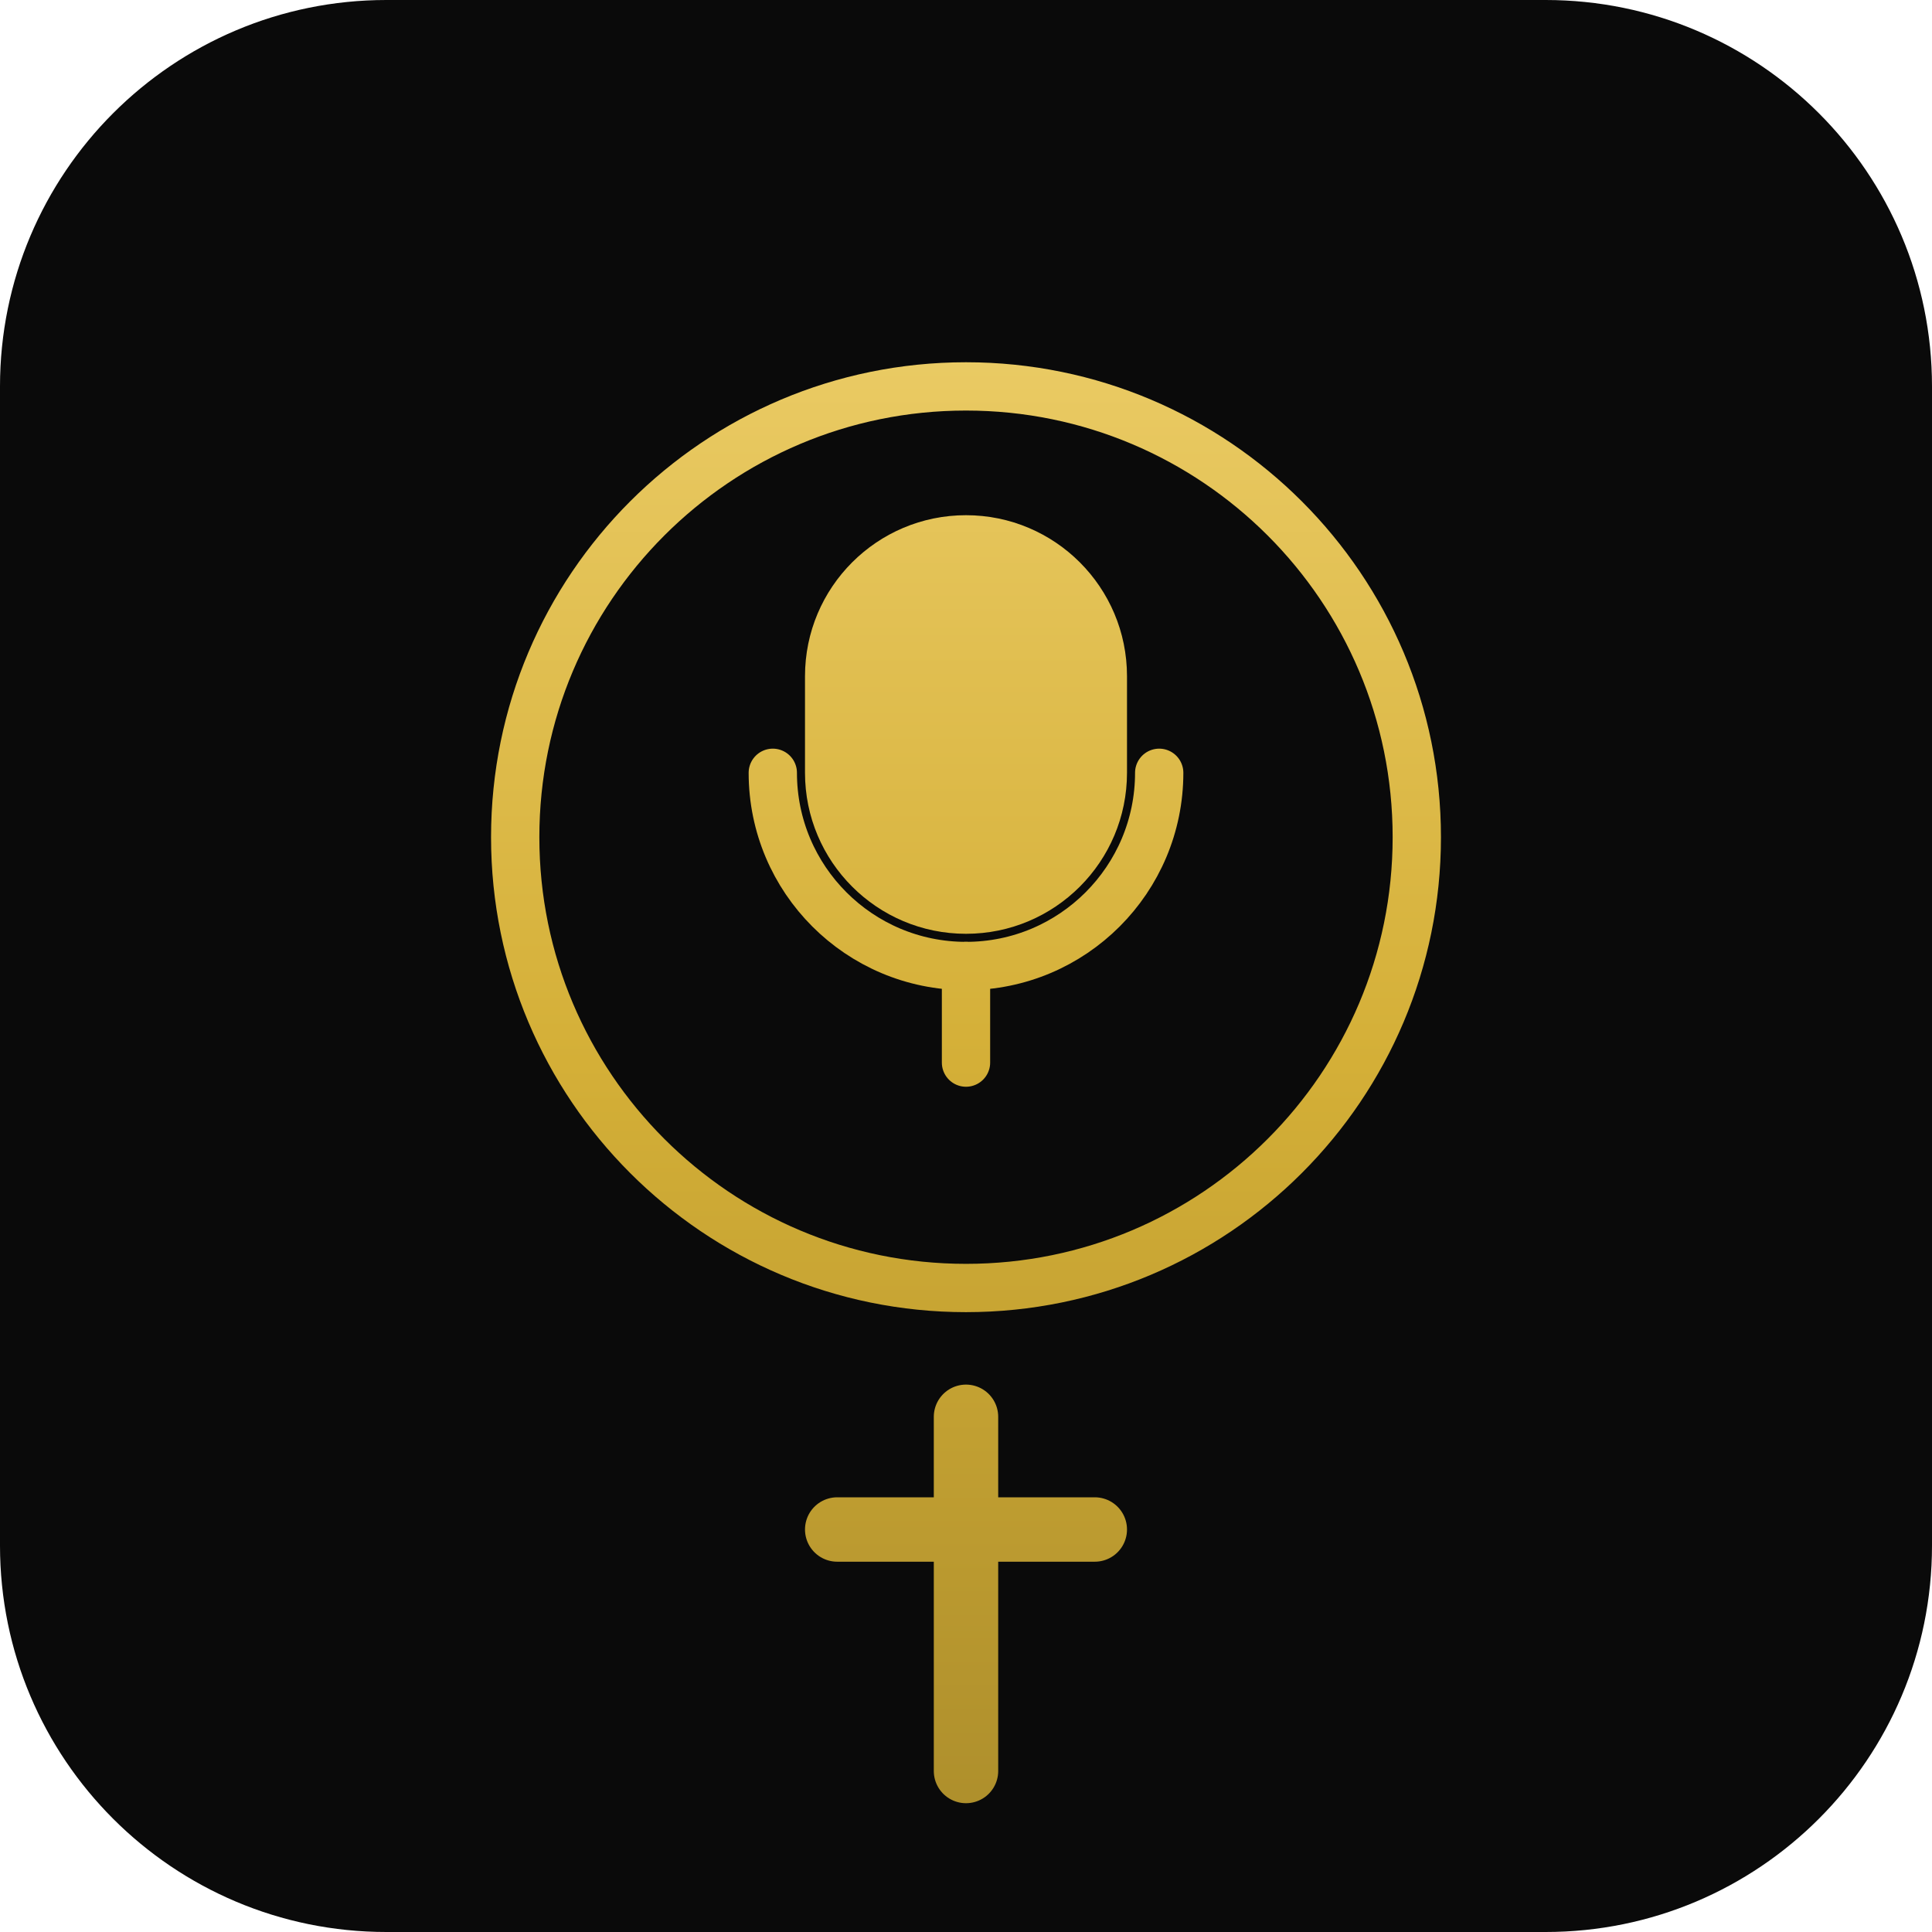
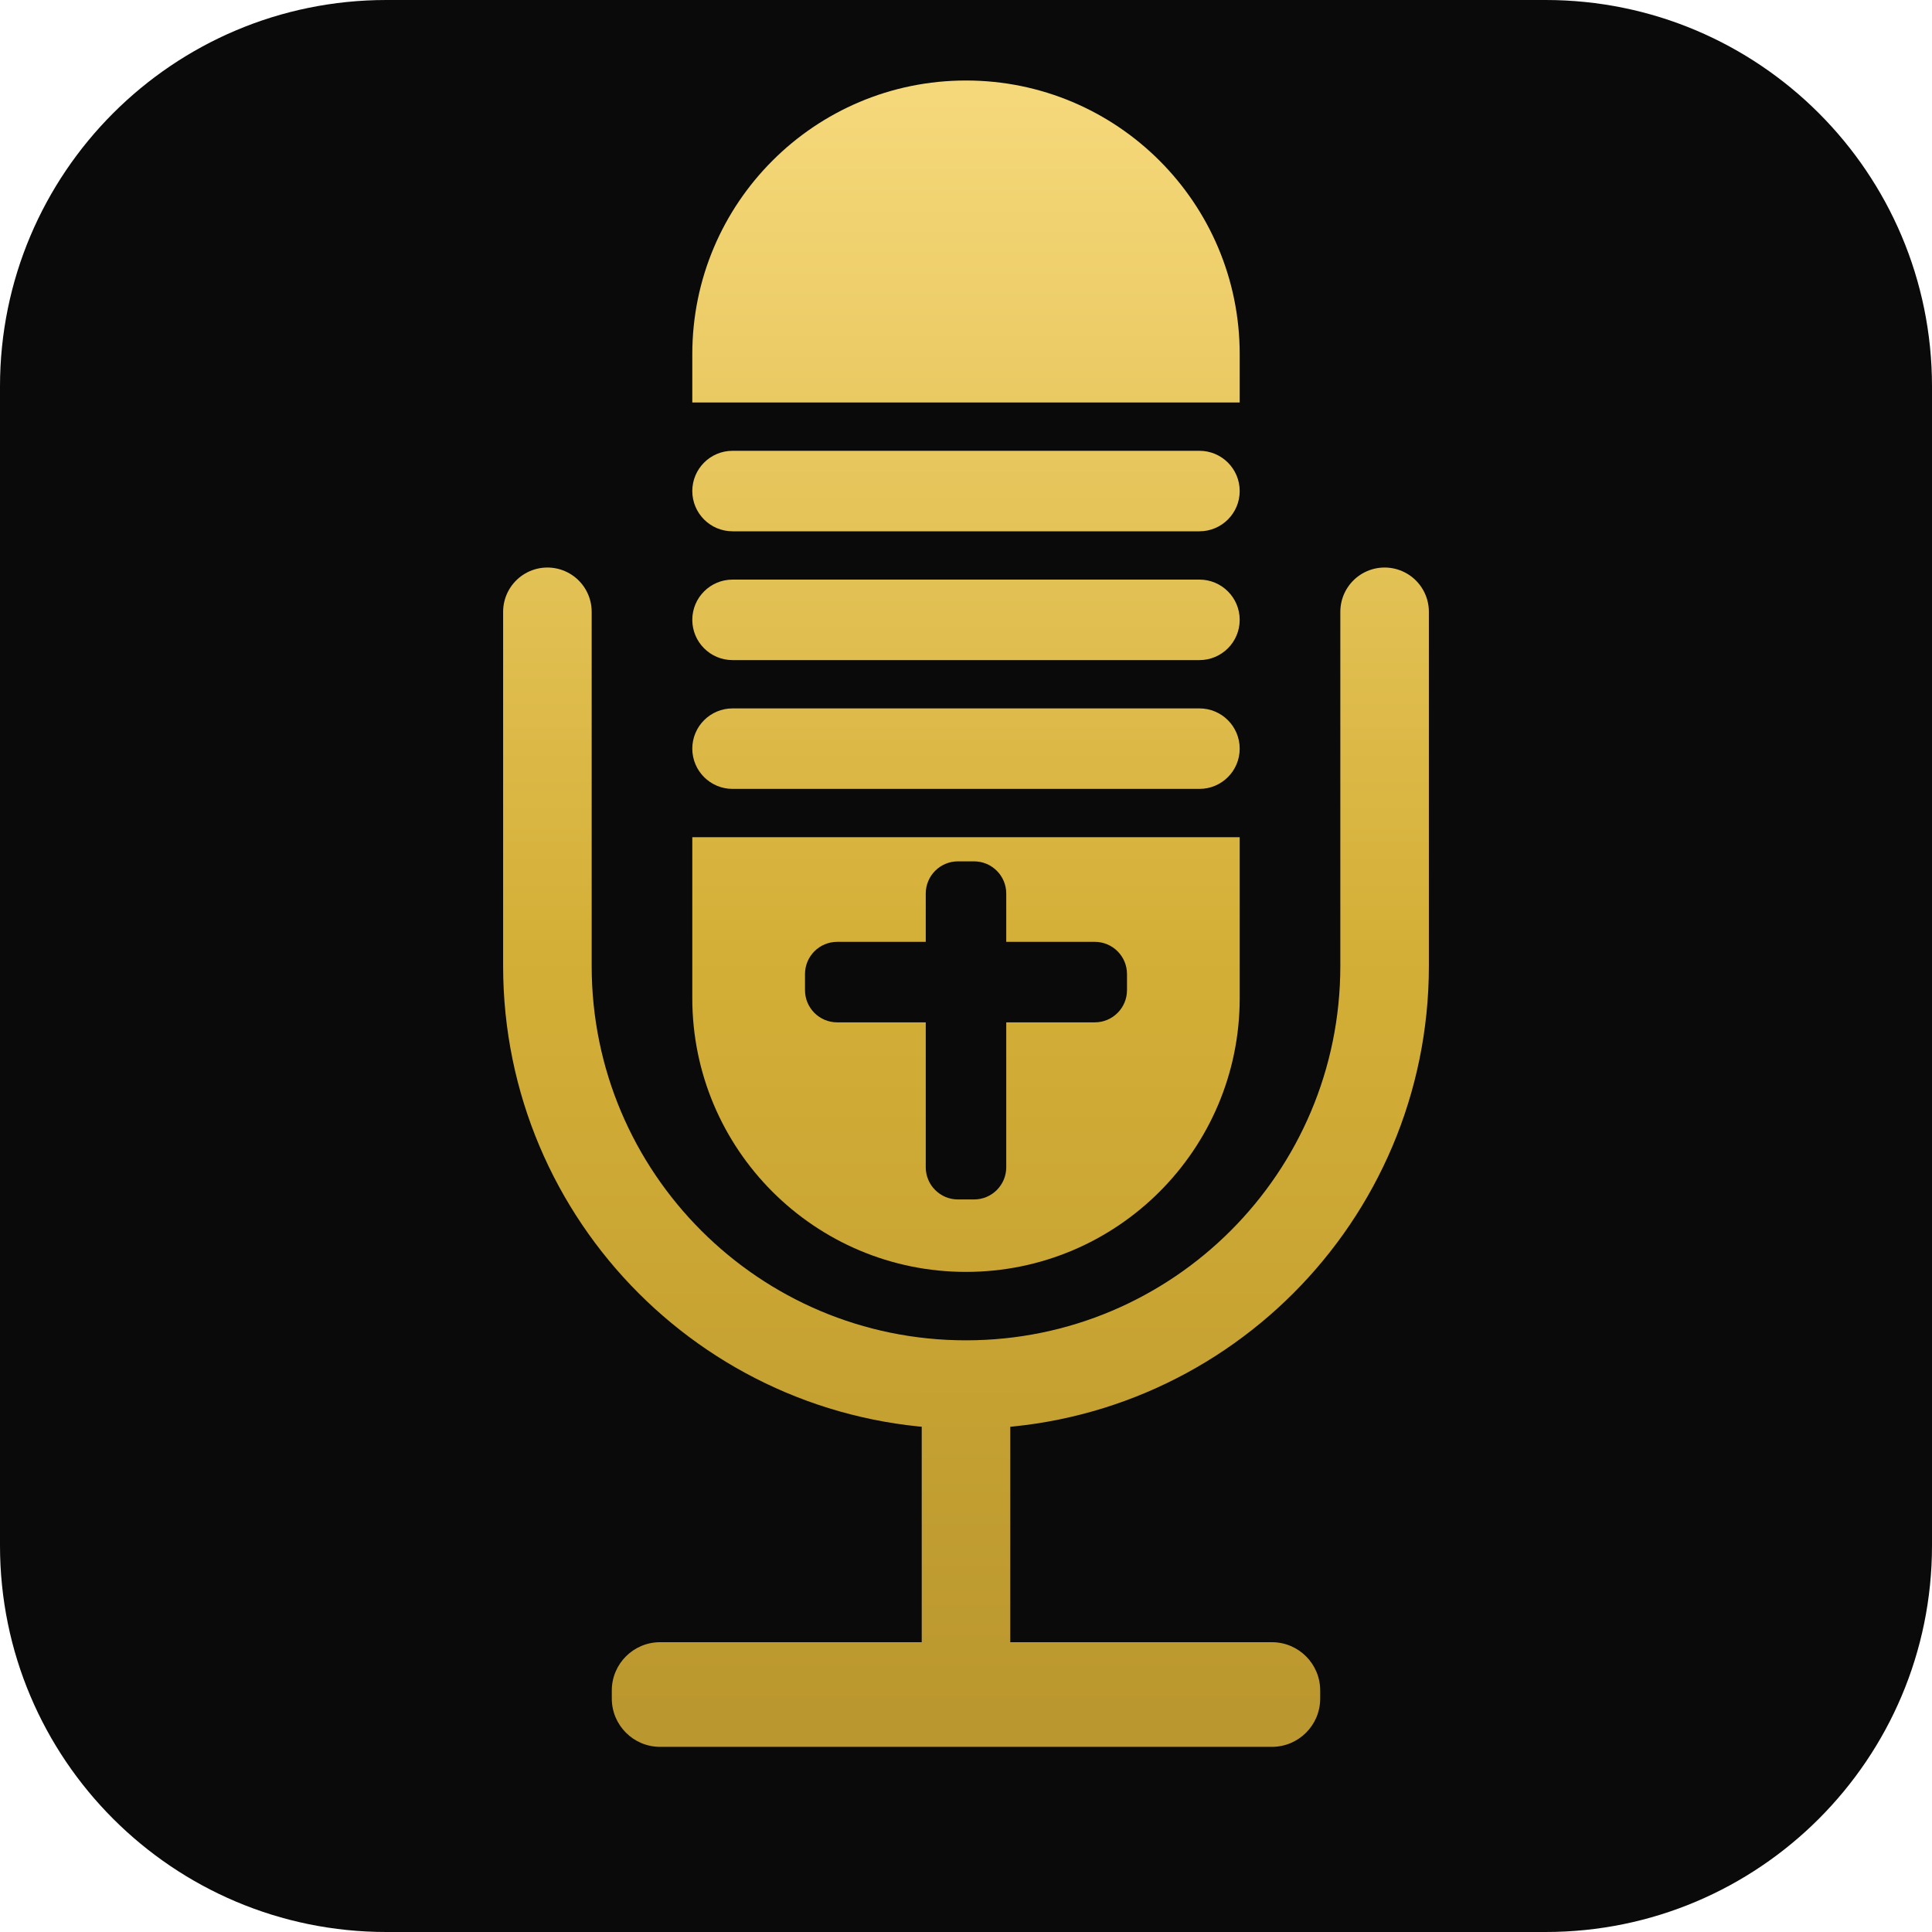
<svg xmlns="http://www.w3.org/2000/svg" viewBox="0 0 120 120">
  <defs>
-     <linearGradient id="oro" gradientUnits="userSpaceOnUse" x1="60" y1="0" x2="60" y2="120">
+     <linearGradient id="oro" gradientUnits="userSpaceOnUse" x1="60" y1="6" x2="60" y2="112">
      <stop offset="0%" stop-color="#F5D87A" />
-       <stop offset="55%" stop-color="#D4AF37" />
-       <stop offset="100%" stop-color="#A88A2A" />
+       <stop offset="50%" stop-color="#D4AF37" />
+       <stop offset="100%" stop-color="#B8952E" />
    </linearGradient>
  </defs>
  <rect width="120" height="120" rx="24" fill="#0A0A0A" />
-   <circle cx="60" cy="52" r="28" fill="none" stroke="url(#oro)" stroke-width="3" />
-   <rect x="50" y="32" width="20" height="26" rx="10" fill="url(#oro)" />
-   <path d="M48 48 a12 12 0 0 0 24 0" fill="none" stroke="url(#oro)" stroke-width="3" stroke-linecap="round" />
-   <line x1="60" y1="60" x2="60" y2="66" stroke="url(#oro)" stroke-width="3" stroke-linecap="round" />
-   <g stroke="url(#oro)" stroke-width="4" stroke-linecap="round">
-     <line x1="60" y1="88" x2="60" y2="110" />
-     <line x1="52" y1="95" x2="68" y2="95" />
+   <path d="M43 22 a17 17 0 0 1 34 0 v3 h-34 z" fill="url(#oro)" />
+   <rect x="43" y="28" width="34" height="5" rx="2.5" fill="url(#oro)" />
+   <rect x="43" y="36" width="34" height="5" rx="2.5" fill="url(#oro)" />
+   <rect x="43" y="44" width="34" height="5" rx="2.5" fill="url(#oro)" />
+   <path d="M43 52 h34 v10 a17 17 0 0 1 -34 0 z" fill="url(#oro)" />
+   <g fill="#0A0A0A">
+     <rect x="57.5" y="53.5" width="5" height="21" rx="2" />
+     <rect x="50" y="58.5" width="20" height="5" rx="2" />
  </g>
+   <path d="M34 38 v22 a26 26 0 0 0 52 0 v-22" fill="none" stroke="url(#oro)" stroke-width="5.5" stroke-linecap="round" />
+   <line x1="60" y1="86" x2="60" y2="102" stroke="url(#oro)" stroke-width="5.5" />
+   <rect x="38" y="102" width="44" height="6.5" rx="3" fill="url(#oro)" />
</svg>
